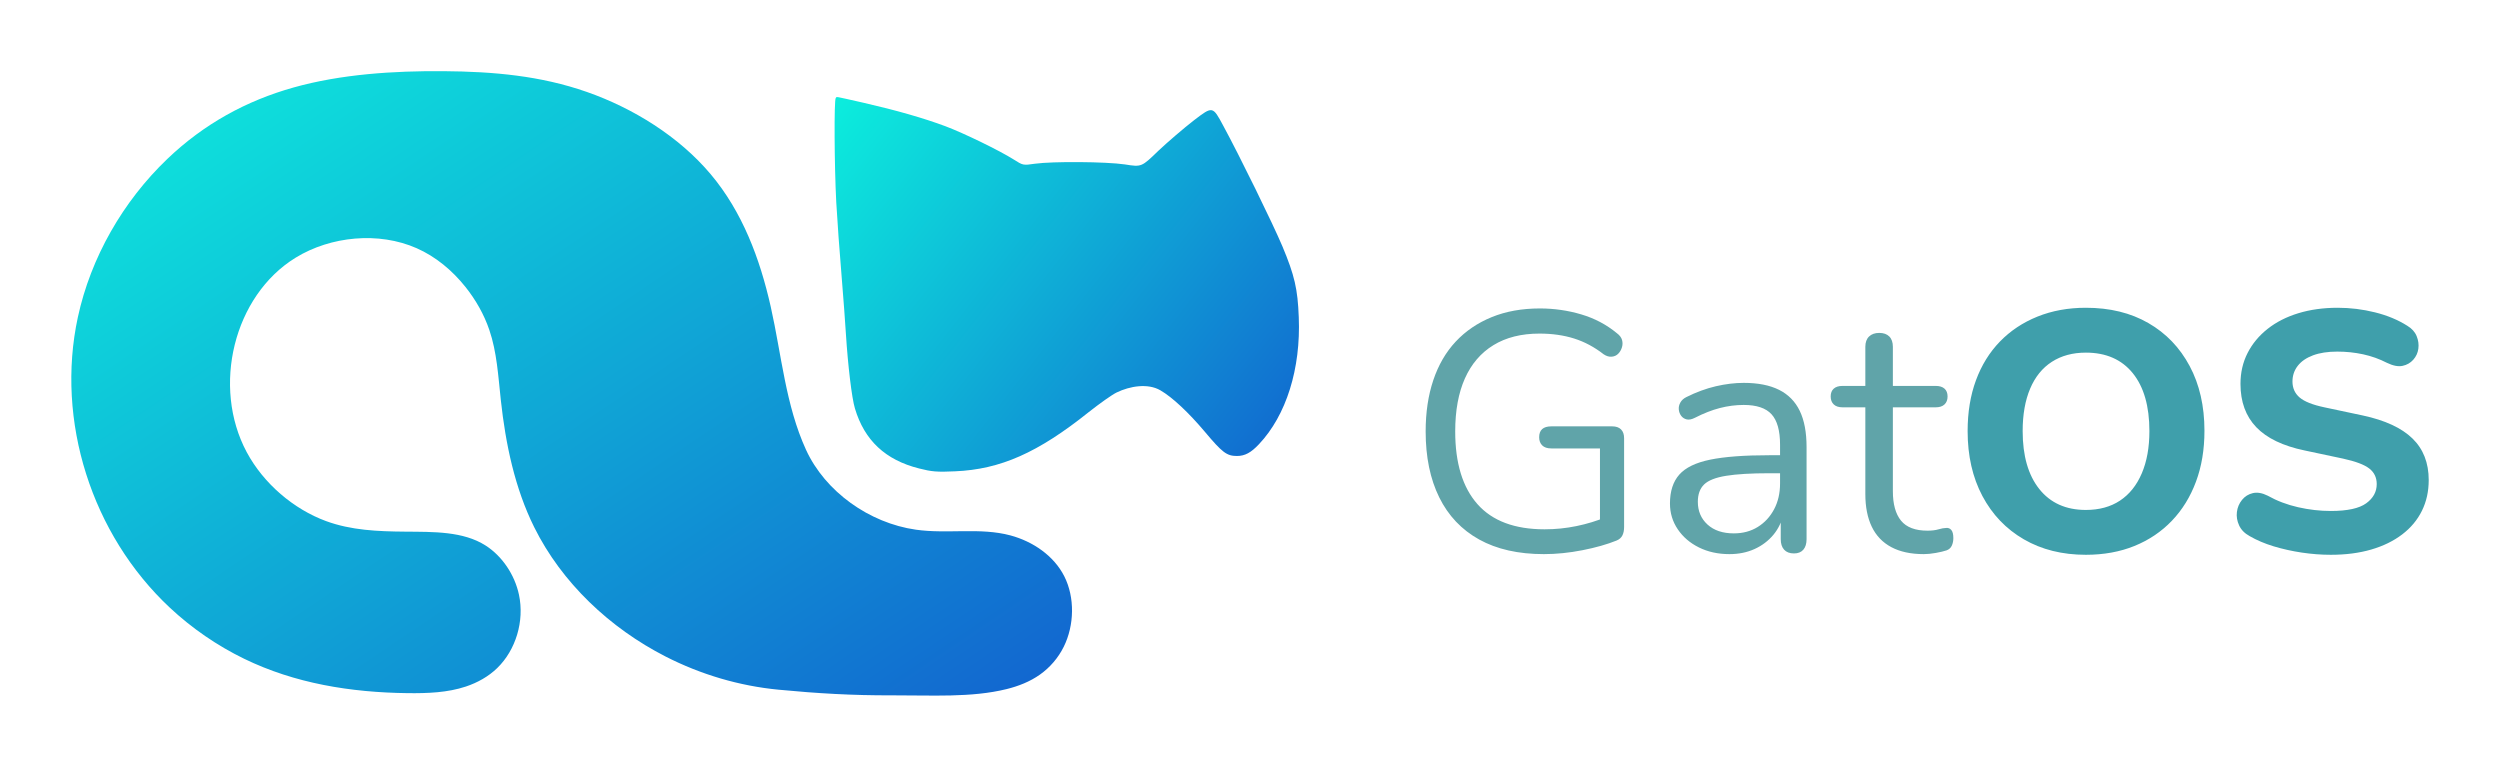
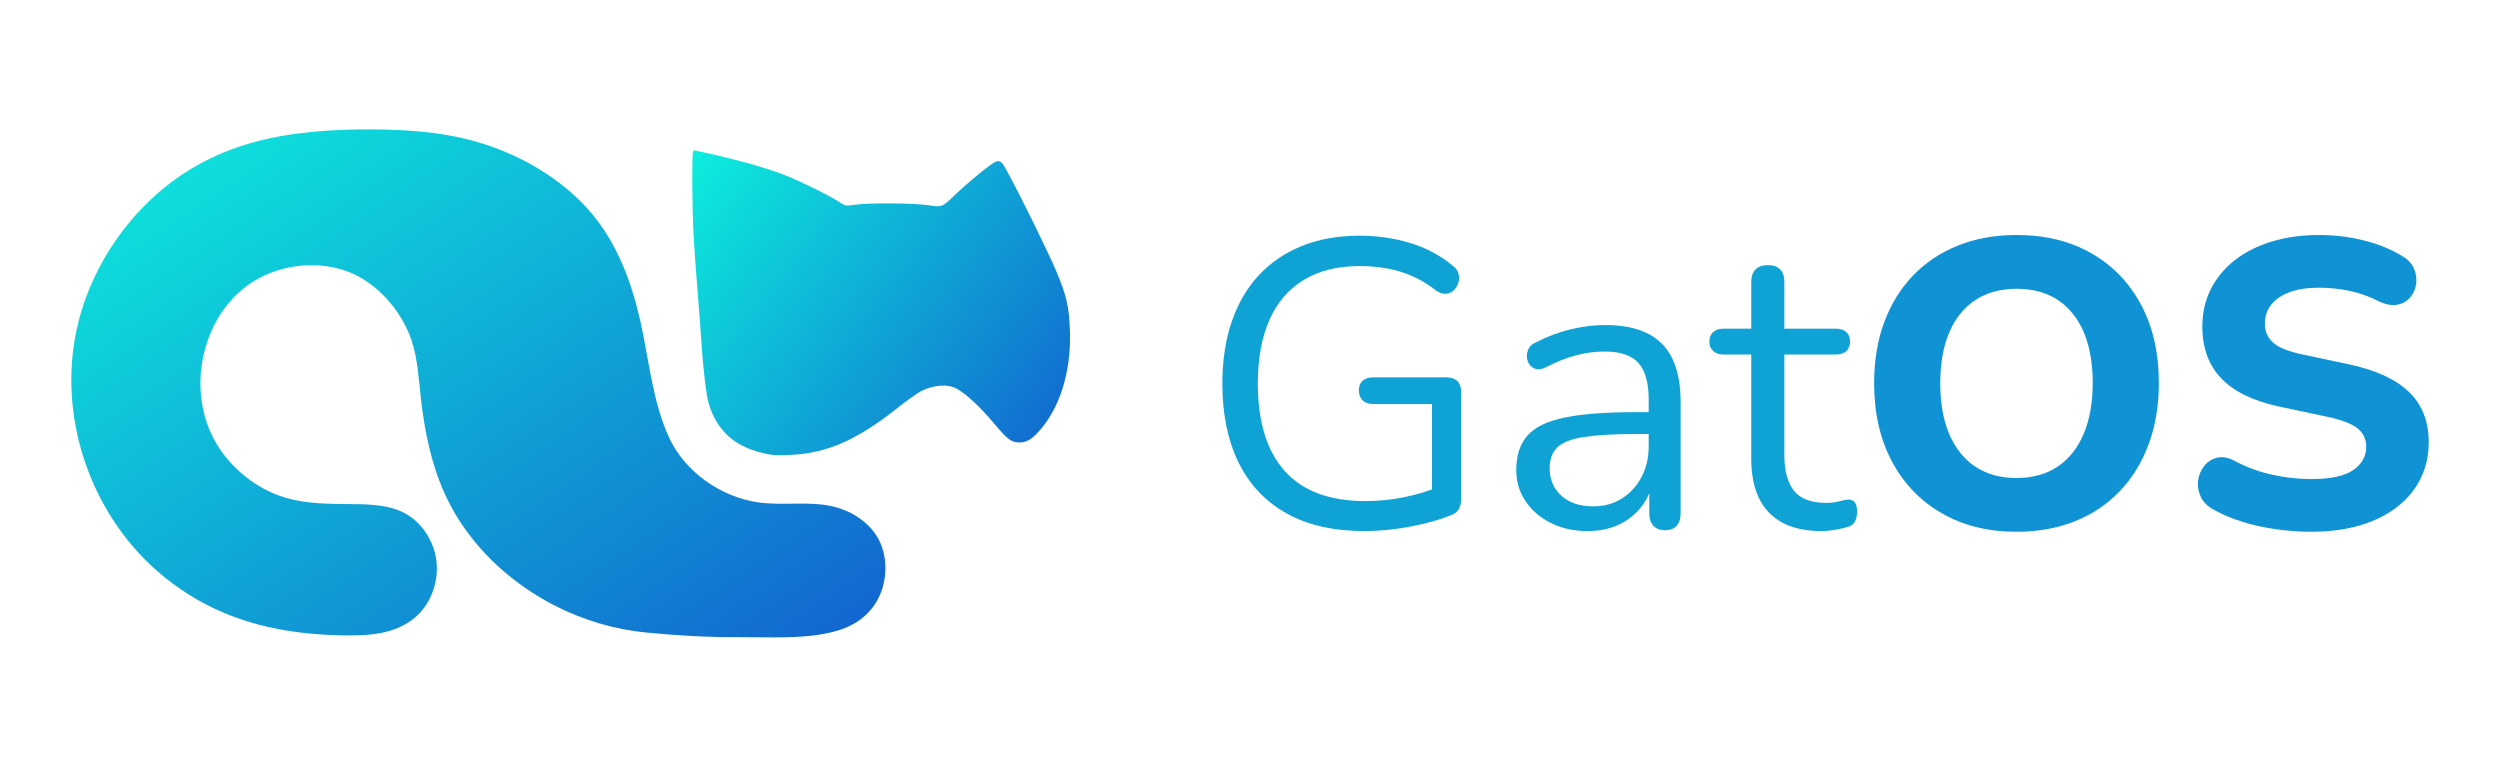
<svg xmlns="http://www.w3.org/2000/svg" viewBox="50 119 1420 435" width="1420" height="435">
  <defs id="gdefs">
-     <linearGradient id="g-body" gradientUnits="userSpaceOnUse" x1="203.6" y1="83.1" x2="545.8" y2="590.4">
+     <linearGradient id="g-body" gradientUnits="userSpaceOnUse" x1="182.5" y1="130.4" x2="460.9" y2="543.1">
      <stop offset="0%" stop-color="#0deedd" />
      <stop offset="100%" stop-color="#1263cf" />
    </linearGradient>
-     <linearGradient id="g-head" gradientUnits="userSpaceOnUse" x1="522.4" y1="176.2" x2="789.4" y2="384.8">
+     <linearGradient id="g-head" gradientUnits="userSpaceOnUse" x1="441.9" y1="206.1" x2="659.1" y2="375.8">
      <stop offset="0%" stop-color="#0ceedd" />
      <stop offset="100%" stop-color="#1263cf" />
    </linearGradient>
  </defs>
-   <path d="M 145.111 209.21 C 119.882 233.308 101.54 265.289 94.22 299.186 C 81.52 358 102.005 422.581 146.482 464.17 C 158.998 475.874 173.414 485.756 188.652 493.168 C 217.385 507.143 249.043 512.333 281.719 512.71 C 292.944 512.84 304.29 512.402 314.6 508.96 C 321.236 506.745 327.443 503.286 332.413 498.463 C 342.974 488.216 347.951 471.813 344.783 456.852 C 342.362 445.413 335.181 434.818 325.794 428.838 C 313.055 420.723 296.253 421.11 280.256 420.976 C 264.458 420.844 249.445 420.205 235.266 415.005 C 216.783 408.228 199.717 393.702 190.138 375.83 C 170.21 338.65 182.68 286.99 217.938 265.353 C 237.887 253.11 265.132 250.479 286.676 259.986 C 297.499 264.763 306.884 272.603 314.353 281.95 C 320.242 289.318 324.941 297.623 327.927 306.374 C 332.249 319.039 332.987 332.638 334.467 346.24 C 337.191 371.263 342.431 396.294 353.439 418.469 C 369.071 449.962 396.335 475.693 428.034 491.899 C 448.124 502.17 469.995 508.614 492.167 510.743 C 514.101 512.85 534.208 514.033 556.74 513.953 C 578.965 513.874 601.642 515.375 621.761 510.402 C 628.493 508.738 635.067 506.156 640.702 502.16 C 646.363 498.146 651.076 492.704 654.225 486.326 C 660.279 474.064 660.549 458.341 654.542 446.391 C 648.637 434.646 636.669 426.545 623.956 423.118 C 606.736 418.476 588.15 422.409 570.207 419.859 C 543.748 416.098 518.687 398.238 507.802 374.45 C 496.238 349.179 493.957 320.796 487.797 293.306 C 481.636 265.817 471.597 239.220 453.607 217.877 C 435.617 196.534 409.677 180.444 383.335 171.222 C 356.992 162.000 330.247 159.646 301.936 159.426 C 273.625 159.207 243.750 161.121 216.799 168.676 C 189.849 176.231 165.823 189.427 145.111 209.210 Z" fill="url(#g-body)" fill-rule="evenodd" />
-   <path d="M524.700,174.700 C523.700,175.700,523.900,213.200,525.000,234.000 C525.600,244.200,526.900,262.800,528.000,275.500 C529.000,288.100,530.200,303.200,530.500,309.000 C531.600,326.300,533.800,345.100,535.600,351.000 C541.000,369.100,552.900,380.300,572.100,385.100 C579.100,386.900,582.300,387.200,592.500,386.700 C618.200,385.600,639.500,376.200,668.500,353.000 C674.600,348.200,681.600,343.200,684.300,341.900 C691.757,338.310,701.940,336.549,709.100,340.700 C716.000,344.700,725.200,353.400,734.400,364.300 C744.300,376.100,746.800,378.000,752.600,378.000 C757.100,378.000,760.600,376.100,765.100,371.300 C780.600,354.900,788.900,328.400,787.700,299.200 C787.100,283.100,785.300,275.400,778.400,258.900 C773.100,246.300,754.200,207.700,744.800,190.400 C738.800,179.200,738.800,179.200,728.200,187.300 C722.400,191.800,713.300,199.600,708.000,204.600 C698.400,213.900,698.400,213.900,689.000,212.400 C678.100,210.800,647.900,210.600,637.800,212.000 C631.100,213.000,631.000,212.900,625.800,209.600 C617.700,204.500,597.600,194.700,587.000,190.700 C574.400,186.000,558.900,181.600,540.600,177.400 C523.200,173.500,525.500,173.800,524.700,174.700" fill="url(#g-head)" fill-rule="evenodd" />
-   <path fill="#60a4a9" d="M926.94 433.74Q905.13 433.74 890.17 425.44Q875.21 417.14 867.49 401.51Q859.77 385.87 859.77 364.06Q859.77 347.85 864.12 334.92Q868.46 321.99 876.85 313.02Q885.25 304.04 897.31 299.12Q909.37 294.20 924.62 294.20Q936.78 294.20 948.17 297.58Q959.55 300.95 968.43 308.29Q970.75 310.02 971.33 312.15Q971.91 314.27 971.23 316.39Q970.56 318.52 969.11 319.96Q967.66 321.41 965.44 321.60Q963.22 321.80 960.90 320.25Q952.99 314.08 944.11 311.28Q935.24 308.48 924.43 308.48Q908.99 308.48 898.28 315.04Q887.57 321.60 882.06 333.96Q876.56 346.31 876.56 364.06Q876.56 391.08 889.21 405.37Q901.85 419.65 927.32 419.65Q936.59 419.65 945.46 417.81Q954.34 415.98 962.26 412.70L958.78 421.77V373.71H931.18Q927.71 373.71 925.97 371.98Q924.24 370.24 924.24 367.35Q924.24 364.26 925.97 362.71Q927.71 361.17 931.18 361.17H965.73Q969.01 361.17 970.75 362.91Q972.49 364.64 972.49 367.92V418.30Q972.49 421.19 971.52 423.12Q970.56 425.05 968.24 426.02Q960.13 429.30 948.84 431.52Q937.55 433.74 926.94 433.74ZM1032.32 433.74Q1022.66 433.74 1015.04 429.97Q1007.42 426.21 1002.98 419.65Q998.54 413.09 998.54 404.98Q998.54 394.56 1003.85 388.57Q1009.15 382.59 1021.41 380.08Q1033.67 377.57 1054.90 377.57H1063.58V387.80H1055.09Q1039.46 387.80 1030.48 389.25Q1021.51 390.70 1017.94 394.17Q1014.37 397.65 1014.37 404.01Q1014.37 411.93 1019.87 416.95Q1025.37 421.96 1034.82 421.96Q1042.54 421.96 1048.43 418.30Q1054.32 414.63 1057.69 408.26Q1061.07 401.89 1061.07 393.59V371.59Q1061.07 359.62 1056.25 354.32Q1051.42 349.01 1040.42 349.01Q1033.67 349.01 1026.91 350.75Q1020.16 352.48 1012.63 356.34Q1009.93 357.69 1008.00 357.21Q1006.07 356.73 1004.91 355.19Q1003.75 353.64 1003.56 351.62Q1003.36 349.59 1004.43 347.66Q1005.49 345.73 1007.80 344.57Q1016.30 340.32 1024.60 338.39Q1032.89 336.47 1040.42 336.47Q1052.58 336.47 1060.49 340.42Q1068.41 344.38 1072.27 352.39Q1076.13 360.40 1076.13 372.94V425.25Q1076.13 429.11 1074.29 431.23Q1072.46 433.35 1068.98 433.35Q1065.32 433.35 1063.39 431.23Q1061.46 429.11 1061.46 425.25V410.19H1063.19Q1061.65 417.52 1057.31 422.74Q1052.97 427.95 1046.60 430.84Q1040.23 433.74 1032.32 433.74ZM1142.71 433.74Q1131.71 433.74 1124.28 429.78Q1116.85 425.82 1113.18 418.20Q1109.51 410.58 1109.51 399.58V350.36H1096.58Q1093.30 350.36 1091.57 348.72Q1089.83 347.08 1089.83 344.19Q1089.83 341.29 1091.57 339.75Q1093.30 338.20 1096.58 338.20H1109.51V316.01Q1109.51 312.15 1111.64 310.12Q1113.76 308.09 1117.43 308.09Q1121.09 308.09 1123.12 310.12Q1125.15 312.15 1125.15 316.01V338.20H1149.47Q1152.75 338.20 1154.48 339.75Q1156.22 341.29 1156.22 344.19Q1156.22 347.08 1154.48 348.72Q1152.75 350.36 1149.47 350.36H1125.15V398.03Q1125.15 409.03 1129.78 414.73Q1134.41 420.42 1144.83 420.42Q1148.50 420.42 1151.11 419.65Q1153.71 418.88 1155.45 418.88Q1157.19 418.68 1158.34 420.03Q1159.50 421.38 1159.50 424.67Q1159.50 426.98 1158.63 428.91Q1157.76 430.84 1155.64 431.61Q1153.33 432.39 1149.56 433.06Q1145.80 433.74 1142.71 433.74Z" />
-   <path fill="#3f9fab" d="M1234.77 434.12Q1214.70 434.12 1199.55 425.34Q1184.40 416.56 1176.00 400.73Q1167.61 384.91 1167.61 363.87Q1167.61 347.85 1172.34 335.02Q1177.07 322.18 1185.94 313.02Q1194.82 303.85 1207.27 298.83Q1219.72 293.81 1234.77 293.81Q1255.23 293.81 1270.28 302.50Q1285.34 311.18 1293.73 326.91Q1302.13 342.64 1302.13 363.68Q1302.13 379.70 1297.30 392.63Q1292.48 405.56 1283.60 414.82Q1274.72 424.09 1262.37 429.11Q1250.02 434.12 1234.77 434.12ZM1234.77 408.65Q1246.16 408.65 1254.17 403.34Q1262.18 398.03 1266.52 387.90Q1270.86 377.77 1270.86 363.87Q1270.86 342.64 1261.41 330.96Q1251.95 319.29 1234.77 319.29Q1223.58 319.29 1215.47 324.50Q1207.37 329.71 1203.12 339.75Q1198.87 349.78 1198.87 363.87Q1198.87 384.91 1208.33 396.78Q1217.79 408.65 1234.77 408.65ZM1373.92 434.12Q1365.82 434.12 1357.42 432.87Q1349.03 431.61 1341.40 429.30Q1333.78 426.98 1327.80 423.51Q1323.55 421.19 1321.82 417.43Q1320.08 413.67 1320.56 409.81Q1321.04 405.94 1323.46 402.95Q1325.87 399.96 1329.63 399.09Q1333.39 398.23 1338.03 400.54Q1345.94 404.98 1355.30 407.10Q1364.66 409.23 1373.92 409.23Q1388.01 409.23 1394.00 404.88Q1399.98 400.54 1399.98 393.98Q1399.98 388.38 1395.73 385.10Q1391.49 381.82 1380.87 379.50L1359.06 374.87Q1340.54 371.01 1331.56 361.65Q1322.59 352.29 1322.59 337.04Q1322.59 327.39 1326.64 319.48Q1330.69 311.57 1338.03 305.78Q1345.36 299.99 1355.49 296.90Q1365.63 293.81 1377.79 293.81Q1388.59 293.81 1399.01 296.42Q1409.44 299.02 1417.35 304.04Q1421.21 306.36 1422.66 309.93Q1424.11 313.50 1423.62 317.07Q1423.14 320.64 1420.73 323.34Q1418.32 326.04 1414.65 326.81Q1410.98 327.59 1405.77 325.08Q1399.40 321.80 1392.26 320.25Q1385.12 318.71 1377.59 318.71Q1369.49 318.71 1363.79 320.83Q1358.10 322.95 1355.11 326.81Q1352.12 330.68 1352.12 335.69Q1352.12 341.29 1356.17 344.76Q1360.22 348.24 1370.26 350.36L1392.07 354.99Q1410.98 359.05 1420.24 368.02Q1429.51 377.00 1429.51 391.66Q1429.51 401.31 1425.65 409.13Q1421.79 416.95 1414.45 422.54Q1407.12 428.14 1396.89 431.13Q1386.66 434.12 1373.92 434.12Z" />
+   <path d="M134.93 233C114.41 252.6 99.49 278.62 93.53 306.19 83.2 354.04 99.86 406.58 136.05 440.41 146.23 449.93 157.96 457.97 170.35 464 193.73 475.37 219.48 479.6 246.07 479.9 255.2 480.01 264.43 479.65 272.82 476.85 278.21 475.05 283.26 472.24 287.31 468.31 295.9 459.98 299.95 446.63 297.37 434.46 295.4 425.15 289.56 416.53 281.92 411.67 271.56 405.07 257.89 405.38 244.88 405.27 232.02 405.17 219.81 404.65 208.27 400.42 193.24 394.9 179.35 383.09 171.56 368.55 155.35 338.3 165.49 296.27 194.18 278.67 210.41 268.71 232.57 266.57 250.1 274.3 258.9 278.19 266.54 284.57 272.61 292.17 277.41 298.17 281.23 304.92 283.66 312.04 287.17 322.35 287.77 333.41 288.98 344.47 291.19 364.83 295.46 385.19 304.41 403.23 317.13 428.85 339.31 449.79 365.1 462.97 381.44 471.33 399.23 476.57 417.27 478.3 435.11 480.02 451.47 480.98 469.8 480.91 487.88 480.85 506.33 482.07 522.7 478.02 528.18 476.67 533.52 474.57 538.11 471.32 542.71 468.05 546.55 463.63 549.11 458.44 554.03 448.46 554.25 435.67 549.37 425.95 544.56 416.39 534.83 409.8 524.48 407.02 510.48 403.24 495.36 406.44 480.76 404.36 459.23 401.31 438.85 386.78 429.99 367.42 420.58 346.86 418.73 323.77 413.72 301.41 408.7 279.05 400.54 257.41 385.9 240.05 371.27 222.68 350.16 209.59 328.73 202.09 307.3 194.59 285.54 192.67 262.51 192.5 239.48 192.32 215.18 193.87 193.25 200.02 171.33 206.17 151.78 216.9 134.93 233Z" fill="url(#g-body)" fill-rule="evenodd" />
+   <path d="M443.74 204.92C442.92 205.74 443.09 236.24 443.98 253.16 444.47 261.46 445.53 276.59 446.42 286.92 447.24 297.18 448.21 309.46 448.46 314.18 449.35 328.25 451.14 343.55 452.6 348.35 457 363.07 466.68 372.18 482.3 376.09 487.99 377.55 490.6 377.8 498.89 377.39 519.8 376.49 537.13 368.85 560.72 349.97 565.68 346.07 571.38 342 573.58 340.94 579.64 338.02 587.93 336.59 593.75 339.97 599.36 343.22 606.85 350.3 614.33 359.17 622.39 368.77 624.42 370.31 629.14 370.31 632.8 370.31 635.65 368.77 639.31 364.86 651.92 351.52 658.67 329.96 657.69 306.21 657.21 293.11 655.74 286.84 650.13 273.42 645.82 263.17 630.44 231.77 622.79 217.69 617.91 208.58 617.91 208.58 609.29 215.17 604.57 218.83 597.17 225.18 592.86 229.25 585.05 236.81 585.05 236.81 577.4 235.59 568.53 234.29 543.96 234.13 535.75 235.27 530.3 236.08 530.22 236 525.98 233.31 519.4 229.16 503.04 221.19 494.42 217.94 484.17 214.11 471.56 210.53 456.67 207.12 442.52 203.95 444.39 204.19 443.74 204.92Z" fill="url(#g-head)" fill-rule="evenodd" />
+   <path d="M824.99 420.65Q798.82 420.65 780.82 410.62Q762.81 400.59 753.55 381.79Q744.30 362.99 744.30 336.86Q744.30 317.37 749.55 301.88Q754.81 286.39 764.86 275.49Q774.92 264.58 789.42 258.73Q803.93 252.87 822.30 252.87Q837.02 252.87 850.69 256.93Q864.36 260.98 875.10 269.89Q877.69 271.82 878.41 274.37Q879.14 276.91 878.39 279.45Q877.65 281.99 875.84 283.79Q874.02 285.59 871.42 285.86Q868.82 286.12 865.90 284.18Q856.47 276.74 845.76 273.43Q835.04 270.13 822.18 270.13Q803.53 270.13 790.58 277.96Q777.64 285.79 771.04 300.70Q764.45 315.60 764.45 336.86Q764.45 369.47 779.74 386.54Q795.03 403.61 825.53 403.61Q836.78 403.61 847.40 401.44Q858.03 399.28 867.57 395.42L863.37 406.31V348.50H830.08Q826.13 348.50 823.98 346.41Q821.83 344.31 821.83 340.81Q821.83 337.19 823.98 335.27Q826.13 333.34 830.08 333.34H871.70Q875.66 333.34 877.81 335.49Q879.96 337.64 879.96 341.60V402.18Q879.96 405.57 878.72 407.94Q877.49 410.31 874.68 411.45Q865.08 415.41 851.48 418.03Q837.88 420.65 824.99 420.65ZM951.74 420.65Q940.17 420.65 930.97 416.08Q921.77 411.50 916.50 403.69Q911.23 395.87 911.23 386.15Q911.23 373.62 917.55 366.43Q923.86 359.24 938.67 356.18Q953.47 353.11 978.94 353.11H989.43V365.52H979.29Q960.35 365.52 949.61 367.22Q938.87 368.92 934.53 373.14Q930.20 377.37 930.20 385.00Q930.20 394.51 936.83 400.55Q943.46 406.60 954.94 406.60Q964.20 406.60 971.23 402.14Q978.25 397.68 982.35 390.00Q986.45 382.31 986.45 372.47V345.90Q986.45 331.59 980.60 325.13Q974.76 318.67 961.46 318.67Q953.37 318.67 945.23 320.79Q937.08 322.90 928.13 327.59Q924.95 329.18 922.57 328.62Q920.19 328.06 918.82 326.15Q917.46 324.23 917.27 321.80Q917.09 319.36 918.27 317.04Q919.45 314.72 922.38 313.47Q932.44 308.32 942.49 305.97Q952.54 303.62 961.65 303.62Q976.27 303.62 985.77 308.36Q995.27 313.09 999.93 322.74Q1004.59 332.40 1004.59 347.54V410.50Q1004.59 415.11 1002.34 417.65Q1000.09 420.18 995.80 420.18Q991.52 420.18 989.15 417.65Q986.79 415.11 986.79 410.50V392.34H989.01Q987.02 401.08 981.83 407.43Q976.64 413.78 969.02 417.22Q961.39 420.65 951.74 420.65ZM1084.57 420.65Q1071.33 420.65 1062.40 415.85Q1053.48 411.05 1049.09 401.93Q1044.71 392.80 1044.71 379.53V320.37H1029.08Q1025.23 320.37 1023.07 318.40Q1020.92 316.42 1020.92 313.03Q1020.92 309.54 1023.07 307.62Q1025.23 305.69 1029.08 305.69H1044.71V279.16Q1044.71 274.43 1047.19 272.00Q1049.66 269.58 1054.17 269.58Q1058.67 269.58 1061.09 272.00Q1063.51 274.43 1063.51 279.16V305.69H1092.67Q1096.64 305.69 1098.73 307.62Q1100.83 309.54 1100.83 313.03Q1100.83 316.42 1098.73 318.40Q1096.64 320.37 1092.67 320.37H1063.51V377.66Q1063.51 390.89 1069.00 397.76Q1074.49 404.62 1087.12 404.62Q1091.56 404.62 1094.64 403.74Q1097.72 402.86 1099.92 402.75Q1101.96 402.64 1103.39 404.18Q1104.81 405.72 1104.81 409.67Q1104.81 412.46 1103.80 414.83Q1102.78 417.20 1100.07 418.10Q1097.42 419.02 1092.85 419.84Q1088.29 420.65 1084.57 420.65Z" fill="#0fa3d5" />
+   <path d="M1195.36 421.04Q1171.18 421.04 1152.92 410.52Q1134.65 400.01 1124.58 381.02Q1114.50 362.03 1114.50 336.64Q1114.50 317.45 1120.25 301.98Q1126.01 286.51 1136.66 275.45Q1147.32 264.39 1162.22 258.43Q1177.13 252.48 1195.36 252.48Q1219.78 252.48 1237.93 262.88Q1256.07 273.28 1266.15 292.15Q1276.23 311.03 1276.23 336.48Q1276.23 355.68 1270.47 371.23Q1264.72 386.78 1254.07 397.95Q1243.41 409.13 1228.50 415.09Q1213.60 421.04 1195.36 421.04ZM1195.36 390.49Q1209.07 390.49 1218.68 384.08Q1228.30 377.66 1233.48 365.56Q1238.65 353.45 1238.65 336.64Q1238.65 311.19 1227.29 297.11Q1215.93 283.03 1195.36 283.03Q1181.89 283.03 1172.16 289.33Q1162.43 295.63 1157.25 307.62Q1152.07 319.60 1152.07 336.64Q1152.07 362.01 1163.52 376.25Q1174.96 390.49 1195.36 390.49ZM1362.66 421.04Q1352.88 421.04 1342.74 419.60Q1332.61 418.17 1323.52 415.33Q1314.43 412.48 1307.23 408.42Q1302.04 405.57 1299.98 401.07Q1297.92 396.58 1298.53 391.92Q1299.15 387.25 1301.99 383.66Q1304.82 380.07 1309.34 378.97Q1313.85 377.88 1319.35 380.81Q1328.91 385.97 1340.17 388.54Q1351.44 391.10 1362.66 391.10Q1379.47 391.10 1386.73 385.93Q1394.00 380.76 1394.00 372.83Q1394.00 366.09 1388.88 362.14Q1383.76 358.19 1371.04 355.54L1344.79 349.98Q1322.59 345.26 1311.76 333.99Q1300.93 322.71 1300.93 304.46Q1300.93 292.72 1305.76 283.18Q1310.58 273.64 1319.38 266.77Q1328.18 259.89 1340.37 256.19Q1352.57 252.48 1367.38 252.48Q1380.36 252.48 1392.82 255.60Q1405.28 258.72 1414.90 264.72Q1419.41 267.42 1421.20 271.71Q1422.98 276.01 1422.36 280.37Q1421.73 284.73 1418.93 287.97Q1416.12 291.22 1411.60 292.08Q1407.08 292.95 1401.04 290.09Q1393.33 286.09 1384.72 284.25Q1376.12 282.42 1367.00 282.42Q1357.34 282.42 1350.48 284.96Q1343.62 287.51 1340.03 292.09Q1336.44 296.67 1336.44 302.86Q1336.44 309.54 1341.29 313.73Q1346.13 317.93 1358.28 320.42L1384.38 325.98Q1407.14 330.85 1418.33 341.66Q1429.51 352.47 1429.51 370.09Q1429.51 381.67 1424.80 391.05Q1420.09 400.43 1411.33 407.14Q1402.57 413.86 1390.30 417.45Q1378.02 421.04 1362.66 421.04Z" fill="#1093d4" />
</svg>
